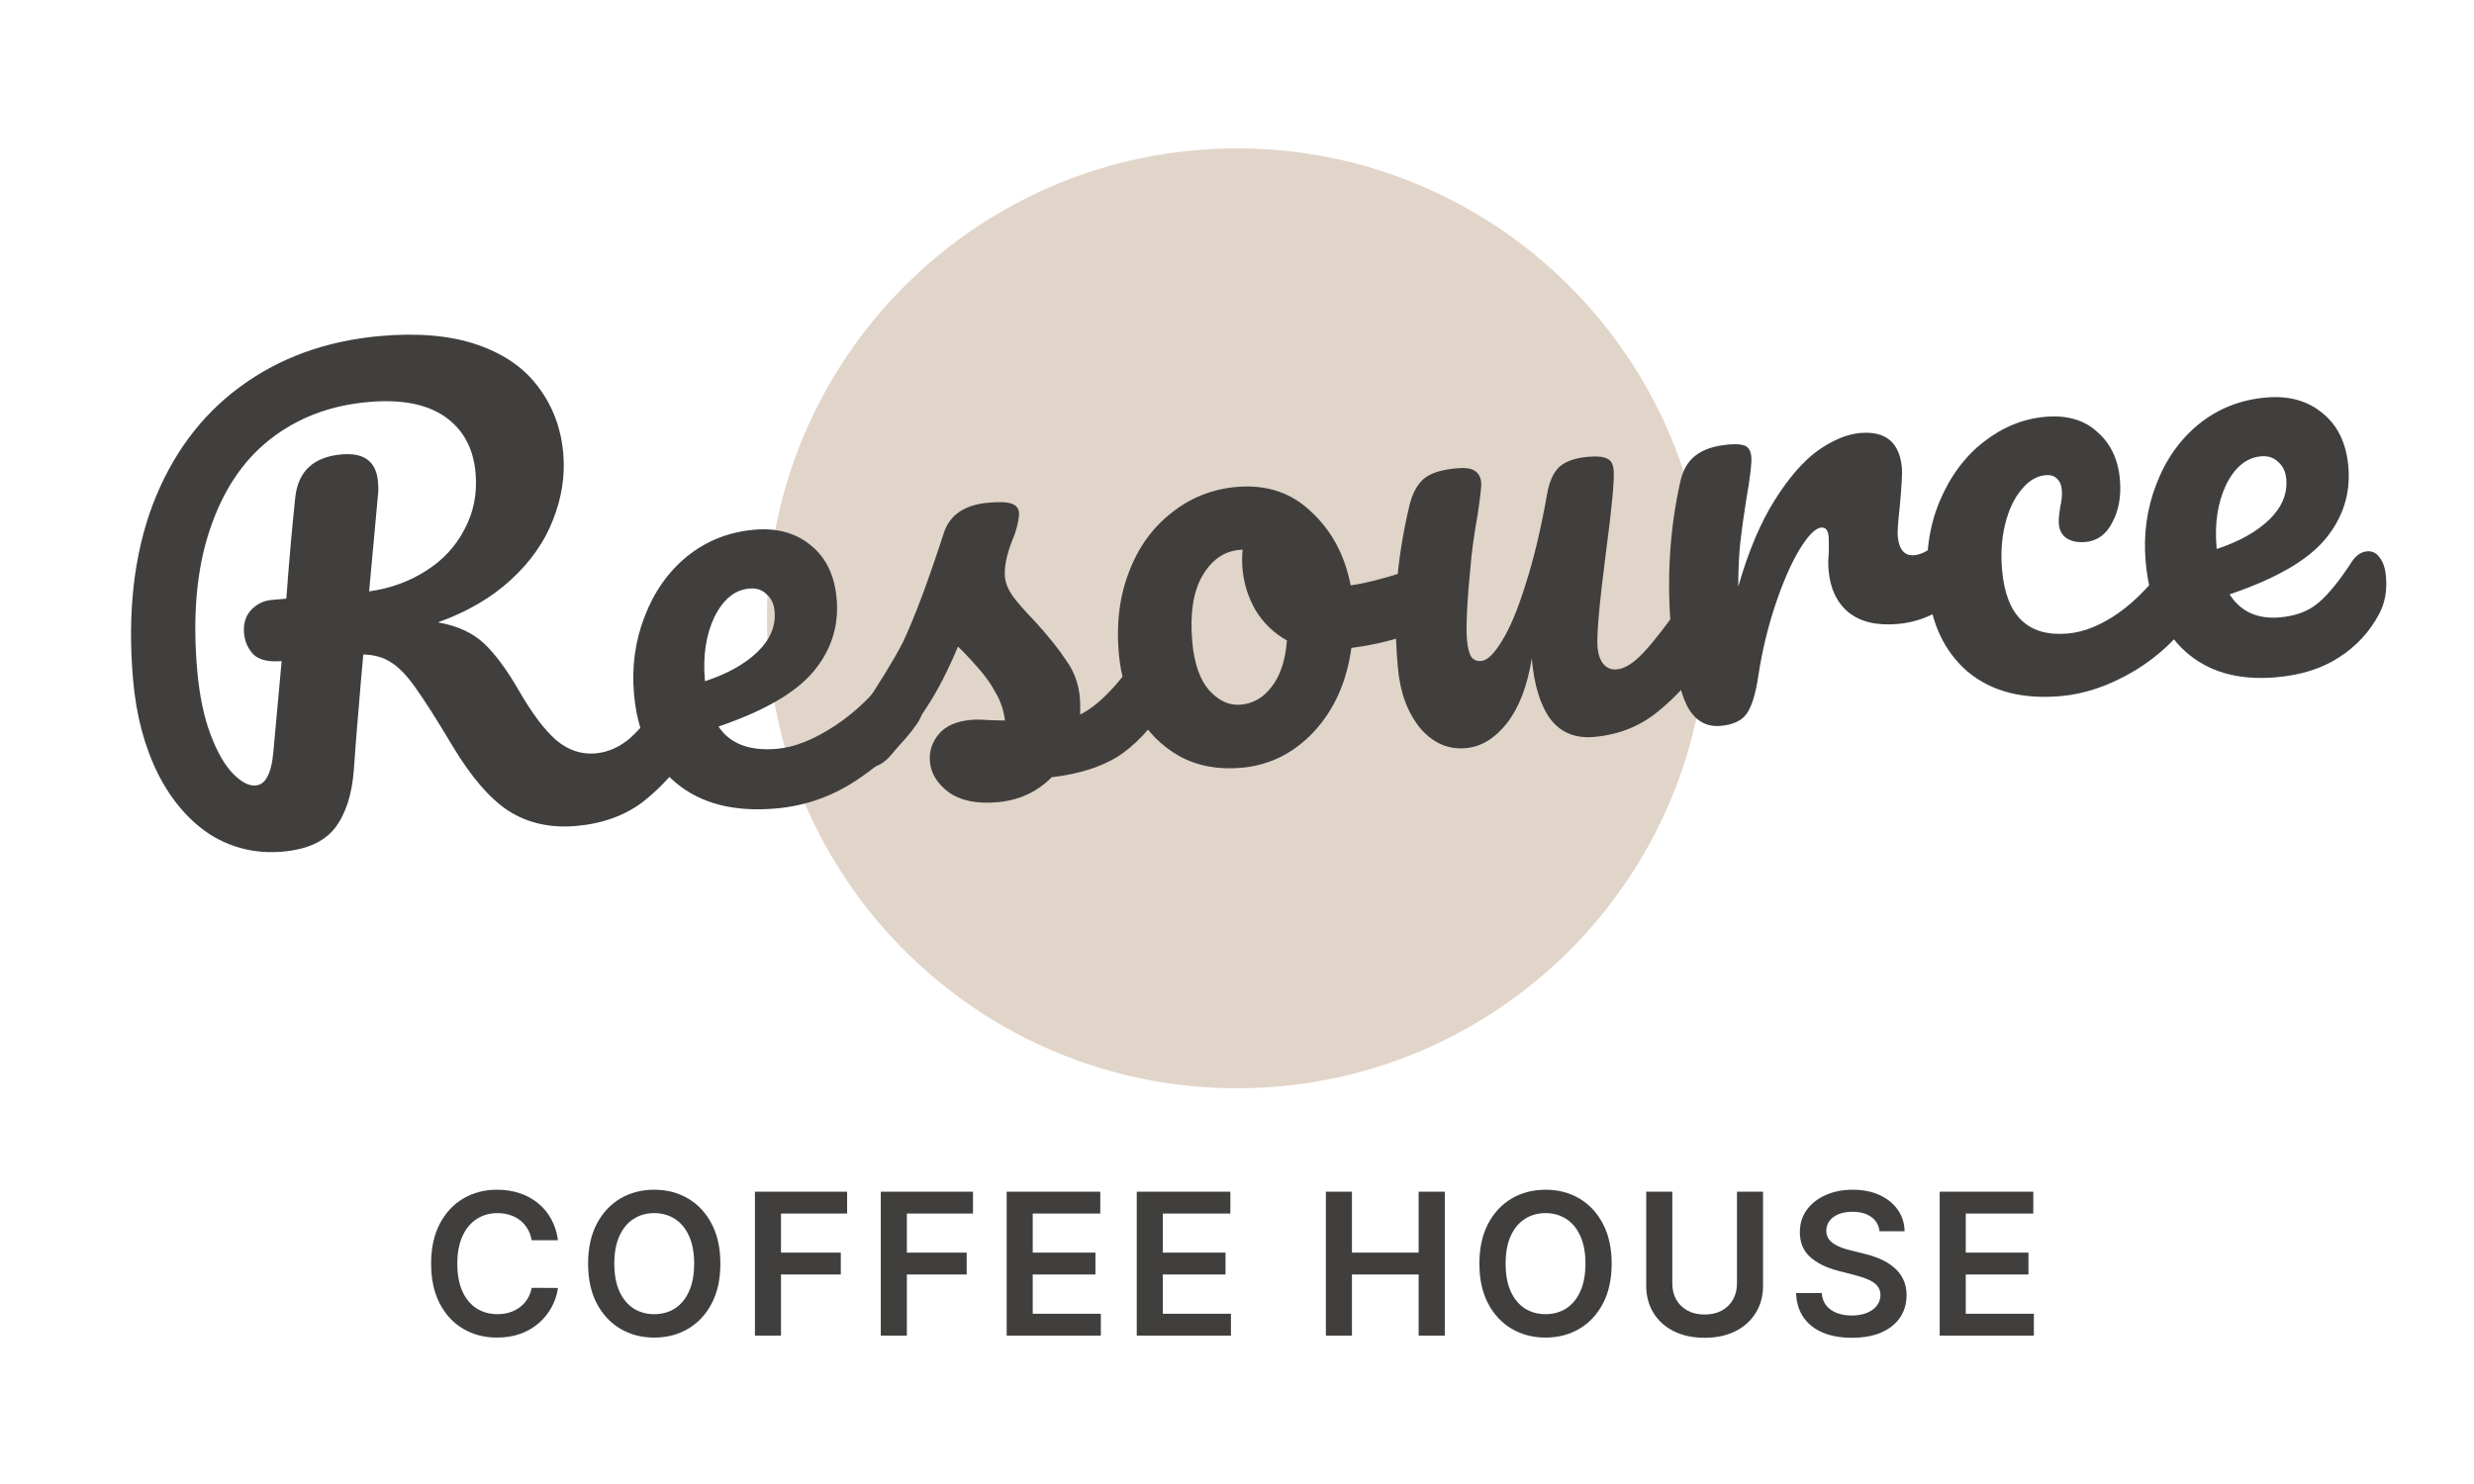
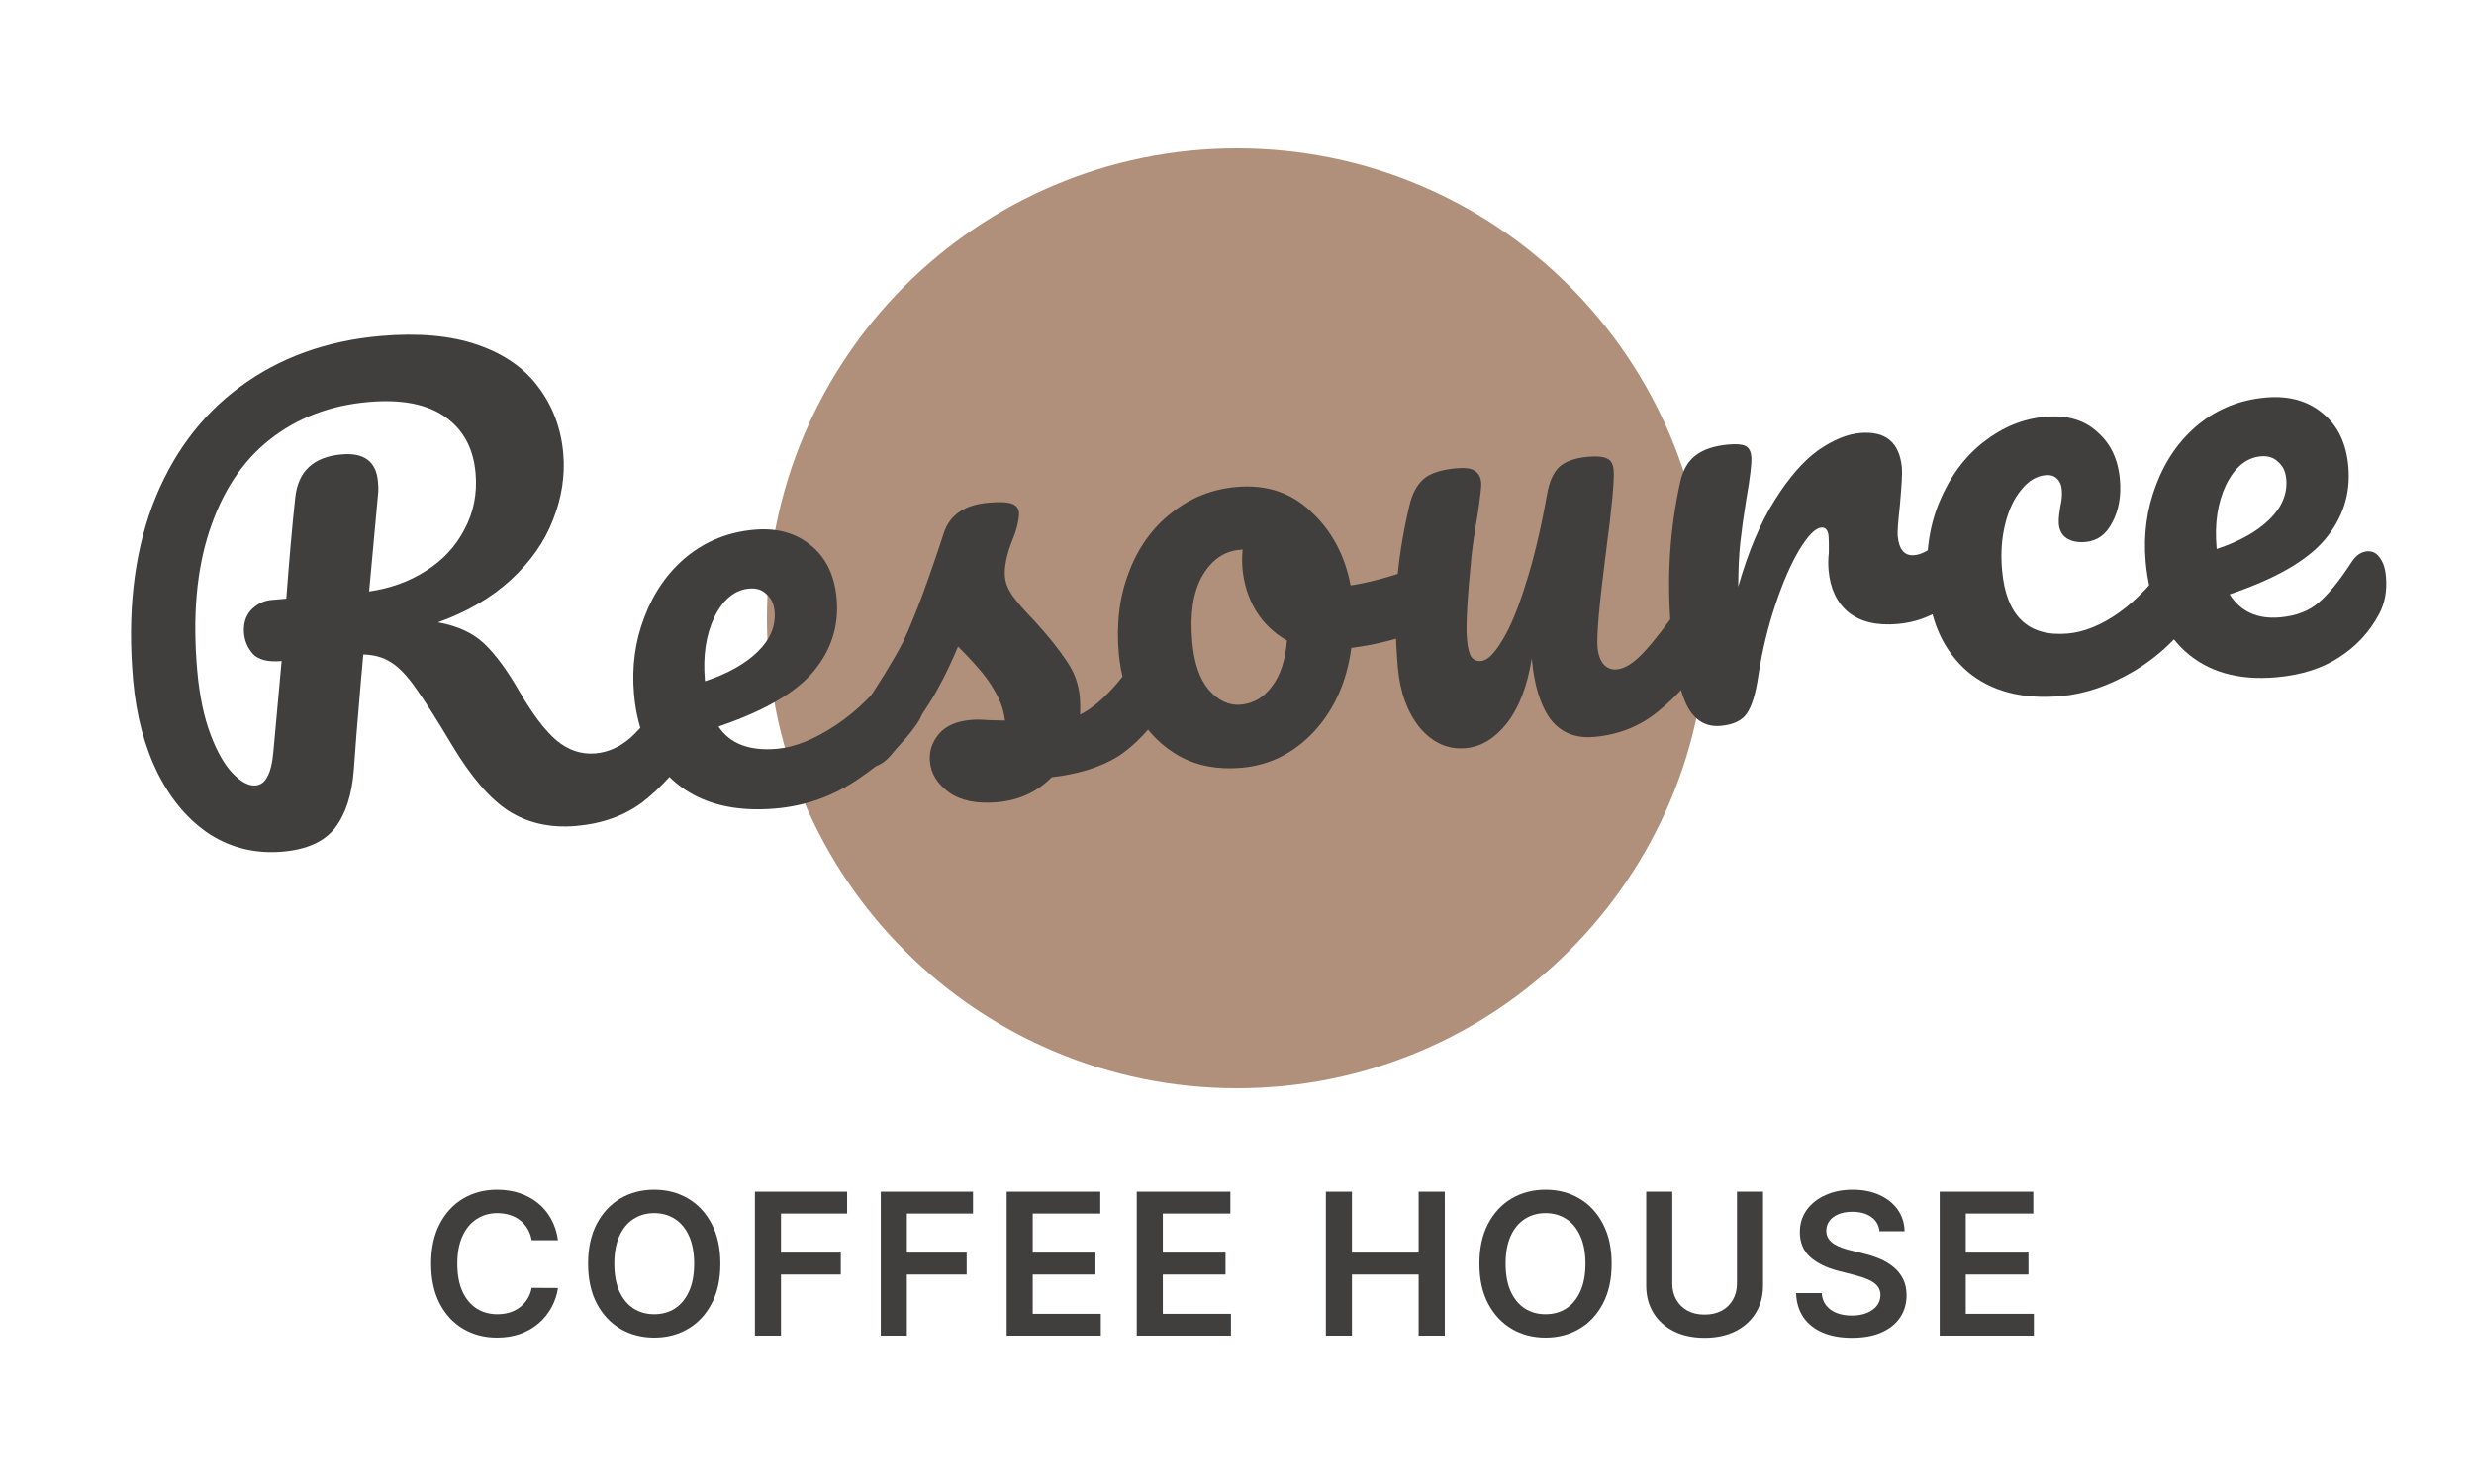
<svg xmlns="http://www.w3.org/2000/svg" width="100" height="60" viewBox="0 0 100 60" fill="none">
-   <path d="M69 25C69 35.493 60.493 44 50 44C39.507 44 31 35.493 31 25C31 14.507 39.507 6 50 6C60.493 6 69 14.507 69 25Z" fill="#E1D4C9" />
+   <path d="M69 25C69 35.493 60.493 44 50 44C39.507 44 31 35.493 31 25C31 14.507 39.507 6 50 6C60.493 6 69 14.507 69 25Z" fill="#B0907A" />
  <path d="M95.678 22.291C95.886 22.273 96.053 22.355 96.182 22.536C96.326 22.716 96.413 22.974 96.442 23.309C96.492 23.882 96.4 24.388 96.165 24.826C95.779 25.551 95.236 26.137 94.536 26.583C93.852 27.029 93.008 27.295 92.004 27.383C90.474 27.517 89.247 27.166 88.323 26.332C87.397 25.481 86.866 24.275 86.729 22.713C86.633 21.613 86.775 20.573 87.155 19.592C87.533 18.595 88.105 17.782 88.869 17.153C89.649 16.523 90.557 16.162 91.593 16.072C92.517 15.991 93.283 16.205 93.889 16.714C94.495 17.207 94.839 17.924 94.921 18.864C95.017 19.964 94.702 20.947 93.974 21.814C93.262 22.663 91.977 23.402 90.121 24.03C90.567 24.73 91.245 25.04 92.154 24.961C92.807 24.904 93.328 24.705 93.716 24.366C94.12 24.026 94.569 23.473 95.064 22.706C95.235 22.451 95.439 22.312 95.678 22.291ZM91.391 18.45C90.802 18.502 90.329 18.889 89.975 19.61C89.636 20.33 89.51 21.177 89.595 22.149L89.599 22.197C90.52 21.891 91.232 21.492 91.735 20.998C92.238 20.504 92.463 19.963 92.412 19.373C92.385 19.07 92.277 18.839 92.086 18.679C91.91 18.501 91.678 18.425 91.391 18.45Z" fill="#403F3D" />
  <path d="M83.298 28.145C81.736 28.281 80.478 27.95 79.525 27.15C78.586 26.332 78.053 25.198 77.926 23.748C77.813 22.457 77.969 21.303 78.394 20.286C78.819 19.269 79.415 18.462 80.182 17.865C80.949 17.268 81.778 16.93 82.671 16.852C83.548 16.776 84.248 16.979 84.772 17.463C85.311 17.93 85.616 18.57 85.687 19.383C85.746 20.052 85.644 20.632 85.381 21.12C85.135 21.608 84.772 21.872 84.294 21.914C83.992 21.941 83.738 21.89 83.534 21.764C83.347 21.636 83.241 21.444 83.219 21.189C83.209 21.077 83.214 20.948 83.233 20.802C83.253 20.656 83.268 20.55 83.278 20.485C83.337 20.239 83.357 20.012 83.339 19.805C83.321 19.598 83.251 19.444 83.13 19.342C83.024 19.239 82.876 19.195 82.685 19.212C82.318 19.244 81.99 19.442 81.701 19.804C81.41 20.151 81.193 20.611 81.051 21.186C80.908 21.761 80.866 22.383 80.925 23.052C81.087 24.901 81.972 25.755 83.582 25.614C84.236 25.557 84.918 25.28 85.63 24.785C86.356 24.271 87.047 23.544 87.703 22.604C87.875 22.364 88.081 22.233 88.32 22.212C88.527 22.194 88.695 22.276 88.823 22.457C88.967 22.637 89.054 22.895 89.083 23.23C89.136 23.835 89.028 24.343 88.759 24.752C88.09 25.742 87.253 26.538 86.245 27.14C85.252 27.725 84.27 28.06 83.298 28.145Z" fill="#403F3D" />
  <path d="M69.548 29.348C68.942 29.401 68.484 29.119 68.173 28.504C67.878 27.888 67.67 26.878 67.547 25.475C67.366 23.403 67.488 21.409 67.915 19.492C68.018 19.018 68.22 18.663 68.52 18.428C68.835 18.175 69.288 18.023 69.878 17.972C70.197 17.944 70.423 17.964 70.558 18.033C70.692 18.101 70.769 18.247 70.789 18.47C70.811 18.725 70.742 19.309 70.581 20.223C70.477 20.874 70.398 21.443 70.344 21.93C70.291 22.416 70.263 23.013 70.26 23.72C70.666 22.303 71.158 21.136 71.737 20.218C72.315 19.3 72.899 18.631 73.488 18.21C74.094 17.787 74.659 17.553 75.186 17.507C76.222 17.417 76.785 17.889 76.876 18.925C76.894 19.133 76.866 19.641 76.792 20.45C76.72 21.099 76.692 21.503 76.705 21.663C76.754 22.22 76.978 22.482 77.376 22.447C77.823 22.408 78.366 22.007 79.006 21.244C79.195 21.019 79.401 20.897 79.624 20.877C79.831 20.859 79.999 20.941 80.127 21.122C80.27 21.286 80.355 21.52 80.381 21.823C80.433 22.413 80.314 22.889 80.025 23.251C79.619 23.753 79.127 24.197 78.551 24.585C77.989 24.955 77.374 25.17 76.704 25.228C75.859 25.302 75.195 25.143 74.711 24.752C74.243 24.359 73.977 23.797 73.913 23.063C73.892 22.824 73.895 22.583 73.922 22.34C73.926 22.018 73.923 21.802 73.913 21.69C73.891 21.435 73.792 21.315 73.617 21.331C73.378 21.351 73.083 21.65 72.731 22.227C72.395 22.787 72.074 23.521 71.768 24.431C71.462 25.341 71.232 26.293 71.078 27.286C70.968 28.051 70.806 28.579 70.59 28.871C70.39 29.145 70.042 29.304 69.548 29.348Z" fill="#403F3D" />
  <path d="M59.245 30.249C58.528 30.312 57.91 30.036 57.39 29.423C56.885 28.793 56.59 27.984 56.503 26.995C56.399 25.8 56.383 24.701 56.456 23.699C56.527 22.681 56.697 21.598 56.967 20.45C57.084 19.958 57.277 19.596 57.546 19.363C57.815 19.131 58.26 18.988 58.882 18.933C59.232 18.903 59.476 18.938 59.614 19.038C59.767 19.137 59.853 19.298 59.873 19.521C59.884 19.649 59.834 20.087 59.723 20.835C59.615 21.439 59.534 21.984 59.48 22.471C59.308 24.172 59.246 25.302 59.295 25.86C59.324 26.195 59.385 26.43 59.477 26.567C59.568 26.687 59.701 26.74 59.876 26.724C60.115 26.703 60.389 26.439 60.698 25.93C61.023 25.419 61.342 24.661 61.656 23.654C61.985 22.645 62.279 21.415 62.537 19.963C62.623 19.473 62.784 19.114 63.021 18.884C63.274 18.654 63.663 18.515 64.189 18.469C64.556 18.437 64.815 18.462 64.967 18.546C65.117 18.613 65.203 18.766 65.224 19.005C65.259 19.403 65.155 20.513 64.913 22.333C64.645 24.412 64.532 25.691 64.574 26.169C64.6 26.472 64.685 26.705 64.828 26.869C64.969 27.018 65.144 27.083 65.351 27.064C65.67 27.037 66.028 26.813 66.424 26.392C66.836 25.955 67.37 25.266 68.026 24.325C68.198 24.085 68.403 23.955 68.642 23.934C68.85 23.916 69.017 23.997 69.146 24.179C69.29 24.359 69.377 24.616 69.406 24.951C69.462 25.589 69.354 26.096 69.082 26.473C68.47 27.378 67.79 28.136 67.04 28.748C66.306 29.358 65.438 29.707 64.433 29.795C63.668 29.862 63.077 29.616 62.658 29.059C62.256 28.5 62.008 27.686 61.915 26.618C61.739 27.726 61.406 28.598 60.915 29.235C60.423 29.857 59.867 30.194 59.245 30.249Z" fill="#403F3D" />
  <path d="M57.561 22.88C57.768 22.861 57.936 22.951 58.066 23.148C58.196 23.346 58.274 23.604 58.302 23.923C58.369 24.688 58.178 25.163 57.728 25.346C56.801 25.765 55.766 26.048 54.623 26.196C54.437 27.562 53.933 28.69 53.112 29.581C52.289 30.456 51.312 30.943 50.18 31.042C49.224 31.126 48.382 30.966 47.657 30.564C46.947 30.16 46.383 29.591 45.965 28.857C45.548 28.122 45.3 27.309 45.222 26.416C45.116 25.205 45.253 24.109 45.633 23.128C46.011 22.131 46.584 21.334 47.351 20.737C48.117 20.124 48.993 19.774 49.982 19.688C51.193 19.582 52.202 19.919 53.009 20.7C53.831 21.463 54.359 22.453 54.594 23.669C55.339 23.556 56.218 23.318 57.23 22.957C57.355 22.914 57.465 22.888 57.561 22.88ZM50.149 28.491C50.66 28.446 51.08 28.201 51.41 27.754C51.756 27.306 51.959 26.686 52.018 25.894C51.495 25.603 51.074 25.198 50.755 24.68C50.453 24.16 50.275 23.597 50.222 22.992C50.2 22.736 50.202 22.479 50.227 22.22L50.108 22.231C49.47 22.286 48.963 22.644 48.587 23.303C48.226 23.945 48.094 24.824 48.192 25.94C48.268 26.816 48.494 27.471 48.869 27.904C49.261 28.336 49.687 28.531 50.149 28.491Z" fill="#403F3D" />
  <path d="M40.309 32.435C39.48 32.508 38.826 32.373 38.346 32.029C37.883 31.684 37.63 31.273 37.588 30.794C37.552 30.38 37.672 30.008 37.948 29.679C38.224 29.349 38.657 29.159 39.247 29.107C39.454 29.089 39.696 29.092 39.971 29.116C40.26 29.123 40.478 29.128 40.623 29.132C40.57 28.718 40.441 28.336 40.233 27.985C40.042 27.633 39.804 27.3 39.52 26.988C39.234 26.659 38.968 26.377 38.723 26.142C38.311 27.125 37.885 27.95 37.445 28.614C37.022 29.278 36.547 29.914 36.022 30.522C35.76 30.834 35.47 31.004 35.151 31.032C34.896 31.054 34.681 30.984 34.507 30.823C34.331 30.646 34.231 30.422 34.207 30.151C34.179 29.832 34.265 29.527 34.464 29.237L34.742 28.827C35.523 27.666 36.107 26.716 36.492 25.976C36.722 25.49 36.987 24.848 37.287 24.051C37.585 23.238 37.873 22.402 38.152 21.542C38.393 20.814 38.992 20.409 39.948 20.325C40.395 20.286 40.709 20.298 40.891 20.363C41.074 20.427 41.172 20.547 41.188 20.722C41.196 20.818 41.178 20.972 41.132 21.185C41.086 21.398 41.017 21.613 40.923 21.83C40.687 22.428 40.586 22.927 40.62 23.326C40.642 23.565 40.744 23.821 40.929 24.094C41.129 24.365 41.423 24.701 41.812 25.101C42.38 25.725 42.813 26.266 43.11 26.722C43.421 27.16 43.602 27.658 43.65 28.216C43.664 28.376 43.668 28.6 43.661 28.89C44.416 28.519 45.262 27.634 46.199 26.235C46.371 25.995 46.577 25.864 46.816 25.843C47.023 25.825 47.191 25.907 47.319 26.088C47.463 26.268 47.55 26.526 47.579 26.861C47.632 27.466 47.524 27.974 47.255 28.383C46.544 29.441 45.838 30.185 45.137 30.616C44.45 31.029 43.575 31.299 42.51 31.424C41.919 32.022 41.186 32.359 40.309 32.435Z" fill="#403F3D" />
  <path d="M36.617 26.736C36.824 26.718 36.992 26.799 37.12 26.981C37.265 27.161 37.351 27.418 37.381 27.753C37.437 28.39 37.328 28.898 37.056 29.275C36.529 30.044 35.75 30.779 34.719 31.479C33.704 32.178 32.583 32.581 31.356 32.689C29.682 32.835 28.344 32.495 27.34 31.667C26.336 30.839 25.765 29.637 25.627 28.059C25.53 26.959 25.672 25.919 26.052 24.938C26.431 23.941 27.002 23.128 27.766 22.499C28.546 21.869 29.454 21.508 30.49 21.417C31.415 21.337 32.18 21.551 32.787 22.06C33.392 22.553 33.736 23.27 33.818 24.21C33.914 25.31 33.599 26.293 32.872 27.16C32.159 28.009 30.883 28.747 29.042 29.374C29.505 30.072 30.294 30.373 31.41 30.275C32.127 30.212 32.918 29.894 33.784 29.32C34.663 28.73 35.403 27.998 36.001 27.127C36.173 26.887 36.378 26.757 36.617 26.736ZM30.289 23.796C29.699 23.848 29.227 24.234 28.872 24.956C28.534 25.676 28.407 26.522 28.492 27.495L28.497 27.543C29.417 27.237 30.129 26.837 30.632 26.344C31.135 25.85 31.361 25.308 31.309 24.719C31.283 24.416 31.174 24.184 30.983 24.024C30.807 23.847 30.576 23.771 30.289 23.796Z" fill="#403F3D" />
  <path d="M27.691 27.517C27.898 27.499 28.066 27.58 28.194 27.762C28.338 27.942 28.425 28.199 28.454 28.534C28.509 29.156 28.4 29.663 28.13 30.056C27.445 31.048 26.735 31.832 25.999 32.411C25.261 32.973 24.358 33.301 23.29 33.395C22.254 33.485 21.345 33.284 20.563 32.79C19.797 32.295 19.028 31.398 18.256 30.101C17.635 29.063 17.151 28.302 16.803 27.819C16.455 27.319 16.119 26.971 15.797 26.774C15.49 26.576 15.12 26.472 14.685 26.462C14.651 26.802 14.559 27.87 14.411 29.666C14.354 30.474 14.316 30.968 14.3 31.146C14.226 32.132 13.972 32.909 13.54 33.477C13.107 34.029 12.404 34.347 11.431 34.432C10.364 34.526 9.388 34.298 8.505 33.749C7.636 33.182 6.93 32.361 6.386 31.284C5.841 30.191 5.505 28.928 5.38 27.493C5.145 24.815 5.405 22.464 6.16 20.438C6.93 18.412 8.107 16.815 9.692 15.648C11.291 14.464 13.19 13.776 15.389 13.584C16.92 13.45 18.223 13.569 19.299 13.94C20.376 14.312 21.197 14.883 21.762 15.652C22.343 16.421 22.678 17.315 22.768 18.335C22.846 19.227 22.707 20.123 22.352 21.021C22.012 21.902 21.448 22.707 20.66 23.434C19.872 24.161 18.887 24.738 17.703 25.162C18.487 25.302 19.106 25.586 19.561 26.012C20.015 26.438 20.489 27.079 20.982 27.935C21.512 28.852 22.011 29.515 22.481 29.924C22.966 30.331 23.495 30.51 24.069 30.46C24.579 30.415 25.051 30.205 25.484 29.83C25.915 29.439 26.446 28.798 27.074 27.908C27.246 27.668 27.451 27.538 27.691 27.517ZM11.384 26.727C10.842 26.774 10.456 26.68 10.227 26.443C10.013 26.204 9.892 25.926 9.864 25.607C9.831 25.225 9.924 24.911 10.143 24.667C10.379 24.422 10.656 24.285 10.975 24.257L11.573 24.205C11.691 22.621 11.812 21.253 11.936 20.102C12.053 19.047 12.677 18.471 13.809 18.372C14.717 18.292 15.207 18.659 15.278 19.472C15.294 19.647 15.297 19.784 15.29 19.881L14.92 23.912C15.776 23.789 16.539 23.513 17.209 23.085C17.894 22.656 18.415 22.097 18.772 21.407C19.145 20.716 19.296 19.956 19.223 19.127C19.135 18.123 18.724 17.364 17.988 16.85C17.252 16.336 16.223 16.137 14.9 16.253C13.338 16.389 12.002 16.9 10.89 17.784C9.794 18.651 8.986 19.878 8.466 21.465C7.945 23.037 7.78 24.914 7.971 27.098C8.06 28.118 8.241 28.985 8.512 29.701C8.783 30.416 9.086 30.943 9.421 31.283C9.756 31.623 10.059 31.782 10.33 31.758C10.537 31.74 10.696 31.622 10.805 31.403C10.93 31.183 11.013 30.839 11.052 30.37L11.384 26.727Z" fill="#403F3D" />
  <path d="M78.403 54V48.182H82.187V49.065H79.457V50.645H81.991V51.529H79.457V53.117H82.21V54H78.403Z" fill="#403F3D" />
  <path d="M75.97 49.781C75.943 49.533 75.832 49.34 75.635 49.202C75.439 49.063 75.186 48.994 74.873 48.994C74.653 48.994 74.465 49.028 74.308 49.094C74.151 49.16 74.03 49.25 73.947 49.364C73.864 49.477 73.821 49.607 73.819 49.753C73.819 49.874 73.847 49.979 73.902 50.068C73.959 50.157 74.035 50.233 74.132 50.295C74.228 50.356 74.335 50.407 74.453 50.449C74.57 50.491 74.689 50.526 74.808 50.554L75.353 50.69C75.573 50.742 75.784 50.811 75.987 50.898C76.191 50.985 76.374 51.095 76.535 51.227C76.698 51.36 76.827 51.52 76.921 51.707C77.016 51.895 77.064 52.115 77.064 52.367C77.064 52.707 76.976 53.008 76.802 53.267C76.628 53.525 76.376 53.726 76.046 53.872C75.719 54.016 75.322 54.088 74.856 54.088C74.403 54.088 74.01 54.018 73.677 53.878C73.346 53.738 73.086 53.533 72.899 53.264C72.713 52.995 72.613 52.668 72.598 52.281H73.635C73.65 52.484 73.712 52.653 73.822 52.787C73.932 52.921 74.075 53.022 74.251 53.088C74.429 53.154 74.628 53.188 74.848 53.188C75.077 53.188 75.278 53.153 75.45 53.085C75.624 53.015 75.76 52.919 75.859 52.795C75.957 52.67 76.008 52.525 76.01 52.358C76.008 52.206 75.963 52.081 75.876 51.983C75.789 51.883 75.667 51.799 75.51 51.733C75.354 51.665 75.172 51.604 74.964 51.551L74.302 51.381C73.823 51.258 73.444 51.071 73.166 50.821C72.889 50.569 72.751 50.235 72.751 49.818C72.751 49.475 72.844 49.175 73.029 48.918C73.217 48.66 73.472 48.46 73.794 48.318C74.116 48.174 74.48 48.102 74.887 48.102C75.3 48.102 75.662 48.174 75.973 48.318C76.285 48.46 76.53 48.658 76.709 48.912C76.886 49.164 76.978 49.454 76.984 49.781H75.97Z" fill="#403F3D" />
  <path d="M70.209 48.182H71.263V51.983C71.263 52.4 71.164 52.766 70.967 53.083C70.772 53.399 70.498 53.646 70.143 53.824C69.789 54 69.375 54.088 68.902 54.088C68.426 54.088 68.012 54 67.657 53.824C67.303 53.646 67.029 53.399 66.834 53.083C66.639 52.766 66.541 52.4 66.541 51.983V48.182H67.595V51.895C67.595 52.137 67.648 52.353 67.754 52.543C67.862 52.732 68.014 52.881 68.209 52.989C68.404 53.095 68.635 53.148 68.902 53.148C69.169 53.148 69.4 53.095 69.595 52.989C69.792 52.881 69.944 52.732 70.049 52.543C70.156 52.353 70.209 52.137 70.209 51.895V48.182Z" fill="#403F3D" />
  <path d="M65.144 51.091C65.144 51.718 65.027 52.255 64.792 52.702C64.559 53.147 64.241 53.488 63.838 53.724C63.436 53.961 62.981 54.08 62.471 54.08C61.962 54.08 61.505 53.961 61.102 53.724C60.7 53.486 60.382 53.144 60.147 52.699C59.914 52.252 59.798 51.716 59.798 51.091C59.798 50.464 59.914 49.928 60.147 49.483C60.382 49.036 60.7 48.694 61.102 48.457C61.505 48.221 61.962 48.102 62.471 48.102C62.981 48.102 63.436 48.221 63.838 48.457C64.241 48.694 64.559 49.036 64.792 49.483C65.027 49.928 65.144 50.464 65.144 51.091ZM64.085 51.091C64.085 50.65 64.016 50.278 63.877 49.974C63.741 49.669 63.552 49.439 63.309 49.284C63.067 49.127 62.787 49.048 62.471 49.048C62.155 49.048 61.876 49.127 61.633 49.284C61.391 49.439 61.2 49.669 61.062 49.974C60.926 50.278 60.858 50.65 60.858 51.091C60.858 51.532 60.926 51.905 61.062 52.21C61.2 52.513 61.391 52.743 61.633 52.901C61.876 53.056 62.155 53.133 62.471 53.133C62.787 53.133 63.067 53.056 63.309 52.901C63.552 52.743 63.741 52.513 63.877 52.21C64.016 51.905 64.085 51.532 64.085 51.091Z" fill="#403F3D" />
  <path d="M53.592 54V48.182H54.646V50.645H57.342V48.182H58.399V54H57.342V51.529H54.646V54H53.592Z" fill="#403F3D" />
  <path d="M45.948 54V48.182H49.732V49.065H47.002V50.645H49.536V51.529H47.002V53.117H49.755V54H45.948Z" fill="#403F3D" />
  <path d="M40.69 54V48.182H44.474V49.065H41.743V50.645H44.278V51.529H41.743V53.117H44.496V54H40.69Z" fill="#403F3D" />
  <path d="M35.602 54V48.182H39.329V49.065H36.656V50.645H39.073V51.529H36.656V54H35.602Z" fill="#403F3D" />
  <path d="M30.514 54V48.182H34.241V49.065H31.568V50.645H33.985V51.529H31.568V54H30.514Z" fill="#403F3D" />
  <path d="M29.118 51.091C29.118 51.718 29.001 52.255 28.766 52.702C28.533 53.147 28.215 53.488 27.811 53.724C27.41 53.961 26.954 54.08 26.445 54.08C25.935 54.08 25.479 53.961 25.076 53.724C24.674 53.486 24.356 53.144 24.121 52.699C23.888 52.252 23.771 51.716 23.771 51.091C23.771 50.464 23.888 49.928 24.121 49.483C24.356 49.036 24.674 48.694 25.076 48.457C25.479 48.221 25.935 48.102 26.445 48.102C26.954 48.102 27.41 48.221 27.811 48.457C28.215 48.694 28.533 49.036 28.766 49.483C29.001 49.928 29.118 50.464 29.118 51.091ZM28.058 51.091C28.058 50.65 27.989 50.278 27.851 49.974C27.715 49.669 27.525 49.439 27.283 49.284C27.04 49.127 26.761 49.048 26.445 49.048C26.128 49.048 25.849 49.127 25.607 49.284C25.364 49.439 25.174 49.669 25.036 49.974C24.899 50.278 24.831 50.65 24.831 51.091C24.831 51.532 24.899 51.905 25.036 52.21C25.174 52.513 25.364 52.743 25.607 52.901C25.849 53.056 26.128 53.133 26.445 53.133C26.761 53.133 27.04 53.056 27.283 52.901C27.525 52.743 27.715 52.513 27.851 52.21C27.989 51.905 28.058 51.532 28.058 51.091Z" fill="#403F3D" />
  <path d="M22.554 50.145H21.491C21.461 49.971 21.405 49.816 21.323 49.682C21.242 49.545 21.141 49.43 21.02 49.335C20.898 49.241 20.76 49.169 20.605 49.122C20.451 49.073 20.286 49.048 20.108 49.048C19.791 49.048 19.511 49.128 19.267 49.287C19.022 49.444 18.831 49.675 18.693 49.98C18.555 50.283 18.485 50.653 18.485 51.091C18.485 51.536 18.555 51.911 18.693 52.216C18.833 52.519 19.024 52.748 19.267 52.903C19.511 53.057 19.79 53.133 20.105 53.133C20.279 53.133 20.442 53.111 20.593 53.065C20.747 53.018 20.884 52.949 21.005 52.858C21.128 52.767 21.232 52.655 21.315 52.523C21.4 52.39 21.459 52.239 21.491 52.068L22.554 52.074C22.514 52.35 22.428 52.61 22.295 52.852C22.164 53.095 21.993 53.309 21.781 53.494C21.569 53.678 21.321 53.822 21.037 53.926C20.753 54.028 20.437 54.08 20.091 54.08C19.579 54.08 19.123 53.961 18.721 53.724C18.32 53.488 18.003 53.146 17.772 52.699C17.541 52.252 17.426 51.716 17.426 51.091C17.426 50.464 17.542 49.928 17.775 49.483C18.008 49.036 18.325 48.694 18.727 48.457C19.128 48.221 19.583 48.102 20.091 48.102C20.414 48.102 20.716 48.148 20.994 48.239C21.272 48.33 21.52 48.463 21.738 48.639C21.956 48.813 22.135 49.028 22.275 49.281C22.417 49.533 22.51 49.821 22.554 50.145Z" fill="#403F3D" />
</svg>
